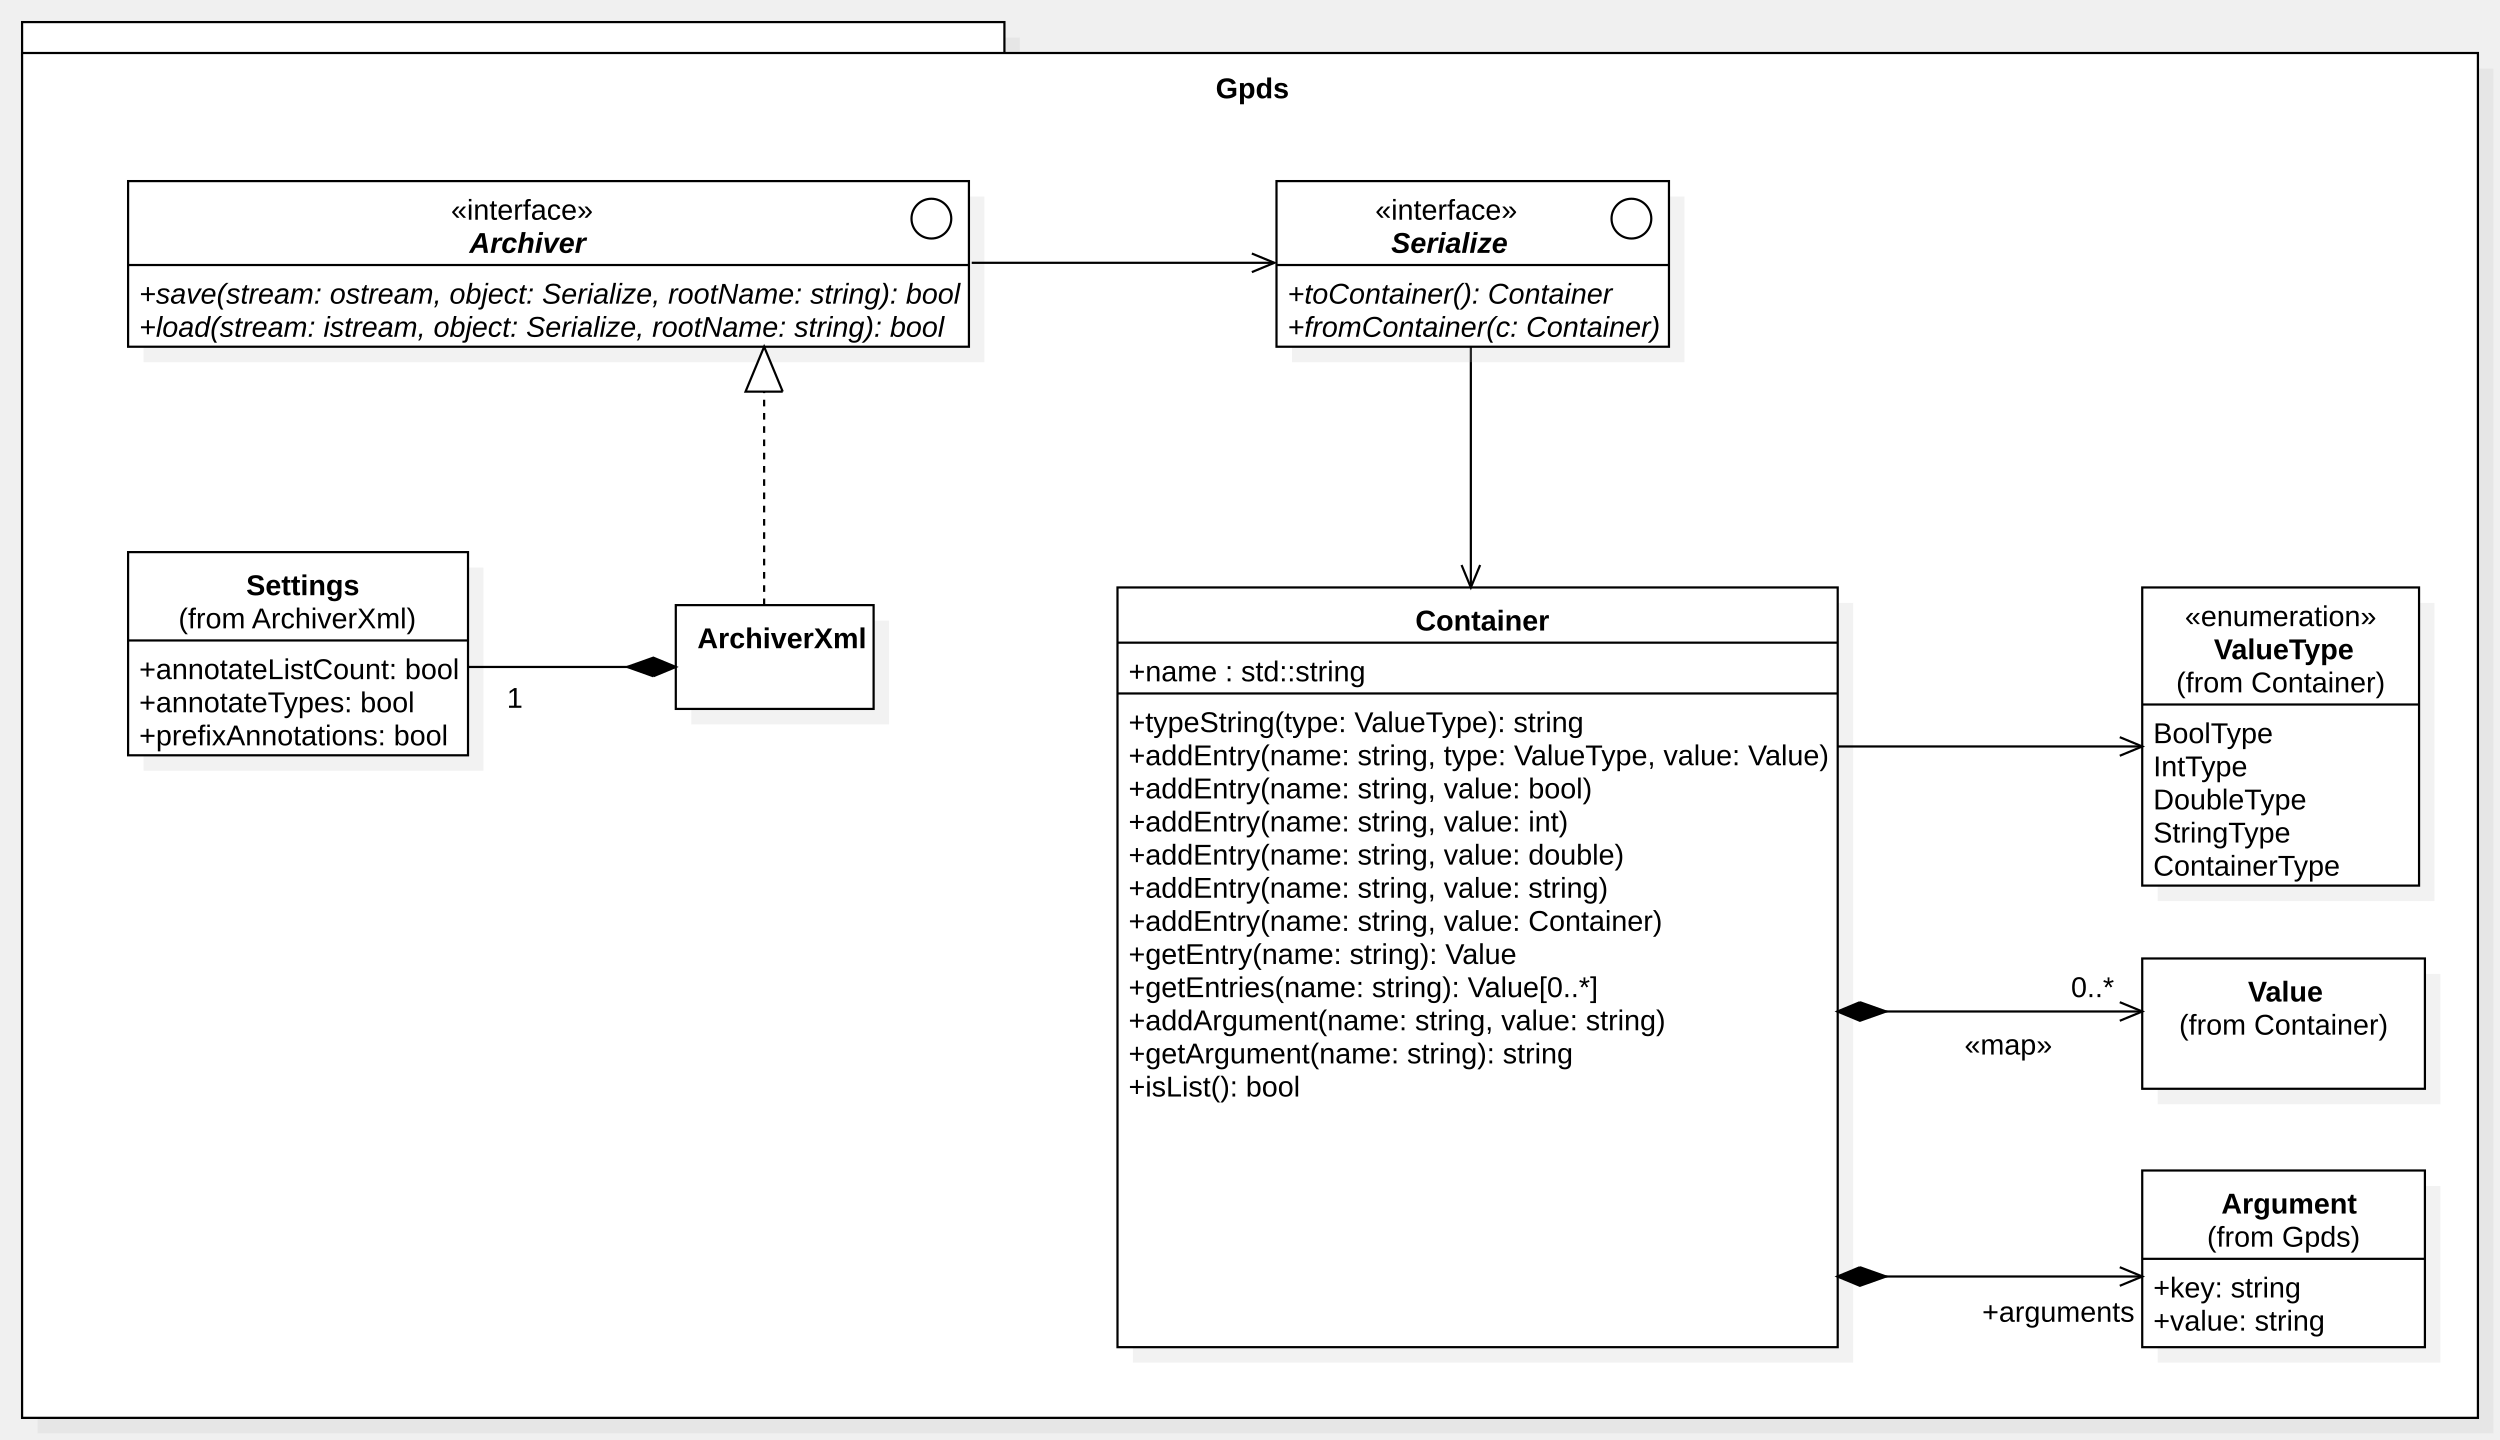
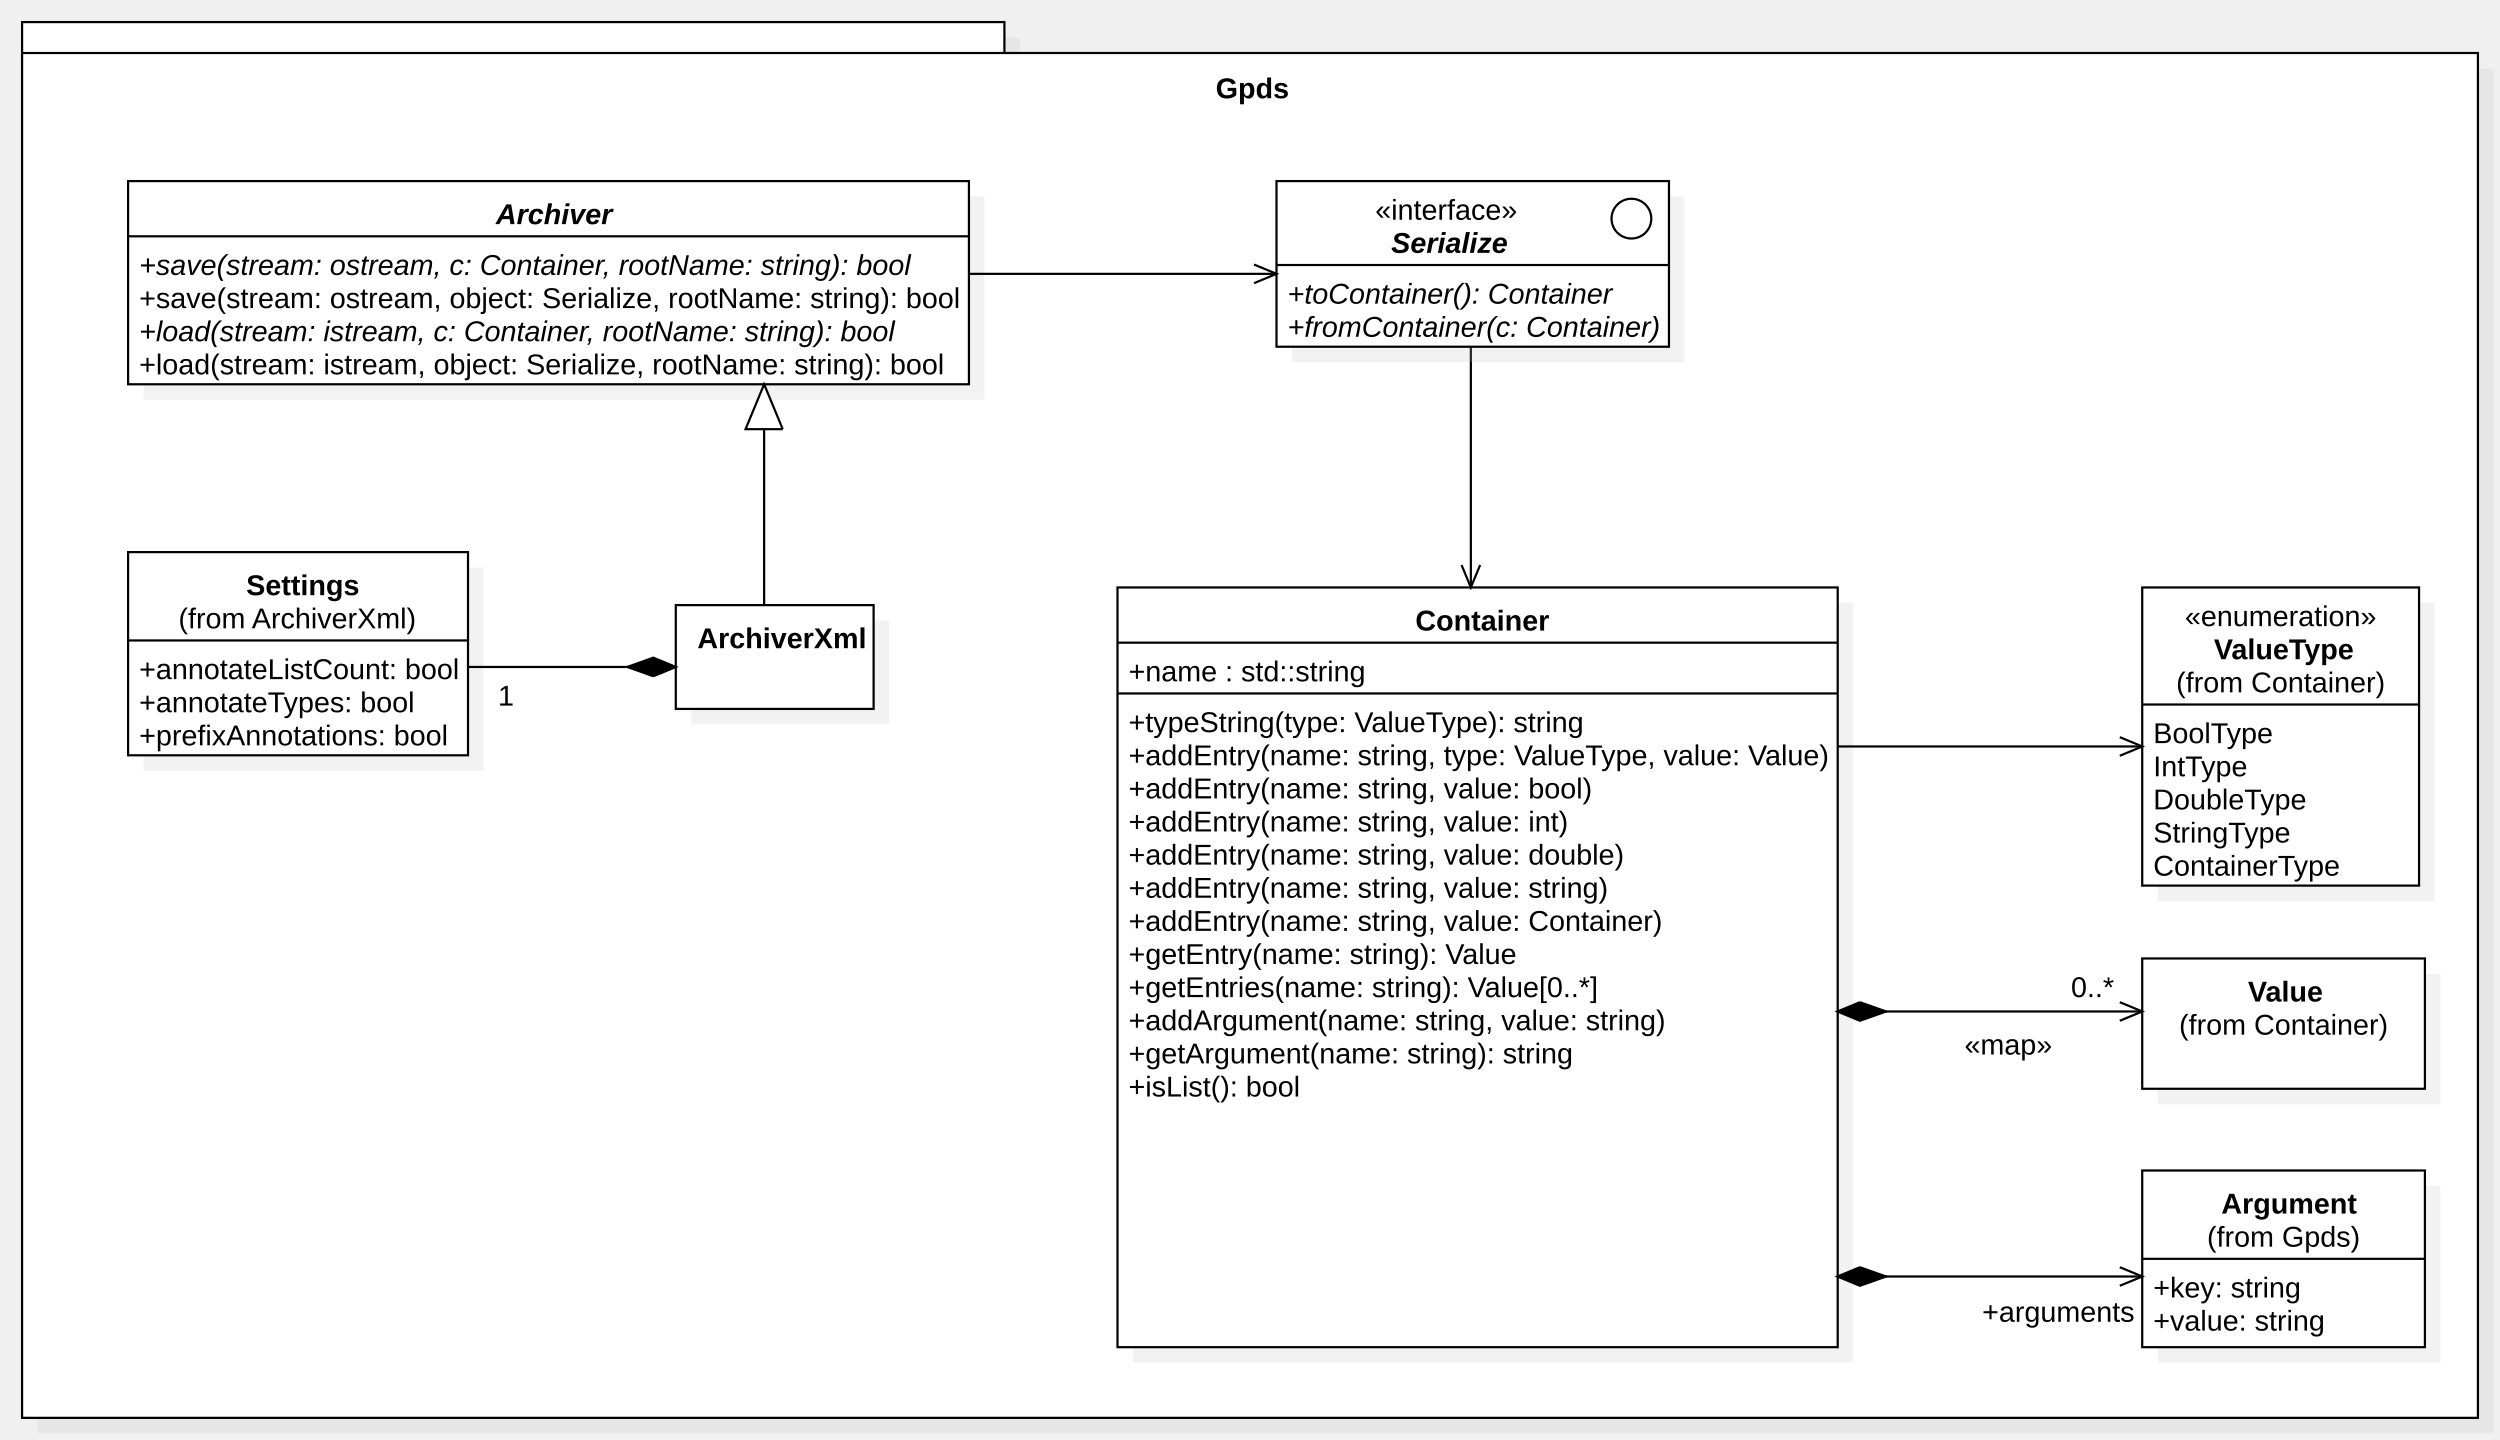
<svg xmlns="http://www.w3.org/2000/svg" version="1.1" width="1132" height="652">
  <defs />
  <g>
    <g transform="translate(-350,-182) scale(1,1)">
      <rect fill="#C0C0C0" stroke="none" x="367" y="199" width="444.8" height="15" opacity="0.2" />
    </g>
    <g transform="translate(-350,-182) scale(1,1)">
      <rect fill="#C0C0C0" stroke="none" x="367" y="213" width="1112" height="618" opacity="0.2" />
    </g>
    <g transform="translate(-350,-182) scale(1,1)">
      <rect fill="#ffffff" stroke="none" x="360" y="207" width="1112" height="617" />
    </g>
    <g transform="translate(-350,-182) scale(1,1)">
      <path fill="none" stroke="#000000" d="M 360 207 L 1472 207 L 1472 824 L 360 824 L 360 207 Z Z" stroke-miterlimit="10" />
    </g>
    <g transform="translate(-350,-182) scale(1,1)">
      <rect fill="#ffffff" stroke="none" x="360" y="192" width="444.8" height="15" />
    </g>
    <g transform="translate(-350,-182) scale(1,1)">
      <path fill="none" stroke="#000000" d="M 360 192 L 804.8 192 L 804.8 207 L 360 207 L 360 192 Z Z" stroke-miterlimit="10" />
    </g>
    <g transform="translate(-350,-182) scale(1,1)">
      <rect fill="#ffffff" stroke="none" x="360" y="206" width="1112" height="618" />
    </g>
    <g transform="translate(-350,-182) scale(1,1)">
      <path fill="none" stroke="#000000" d="M 360 206 L 1472 206 L 1472 824 L 360 824 L 360 206 Z Z" stroke-miterlimit="10" />
    </g>
    <g transform="translate(-350,-182) scale(1,1)">
      <g>
        <path fill="none" stroke="none" />
        <text fill="#000000" stroke="none" font-family="Arial" font-size="13px" font-style="normal" font-weight="bold" text-decoration="none" x="900.464" y="226.5">Gpds</text>
      </g>
    </g>
    <g transform="translate(-350,-182) scale(1,1)">
      <rect fill="#C0C0C0" stroke="none" x="863" y="455" width="326.11" height="344" opacity="0.2" />
    </g>
    <g transform="translate(-350,-182) scale(1,1)">
      <rect fill="#ffffff" stroke="none" x="856" y="448" width="326.11" height="344" />
    </g>
    <g transform="translate(-350,-182) scale(1,1)">
      <path fill="none" stroke="#000000" d="M 856 448 L 1182.11 448 L 1182.11 792 L 856 792 L 856 448 Z Z" stroke-miterlimit="10" />
    </g>
    <g transform="translate(-350,-182) scale(1,1)">
      <path fill="none" stroke="#000000" d="M 856 473 L 1182.11 473" stroke-miterlimit="10" />
    </g>
    <g transform="translate(-350,-182) scale(1,1)">
      <path fill="none" stroke="#000000" d="M 856 496 L 1182.11 496" stroke-miterlimit="10" />
    </g>
    <g transform="translate(-350,-182) scale(1,1)">
      <g>
        <path fill="none" stroke="none" />
        <text fill="#000000" stroke="none" font-family="Arial" font-size="13px" font-style="normal" font-weight="bold" text-decoration="none" x="990.871" y="467.5">Container</text>
      </g>
    </g>
    <g transform="translate(-350,-182) scale(1,1)">
      <g>
        <path fill="none" stroke="none" />
        <text fill="#000000" stroke="none" font-family="Arial" font-size="13px" font-style="normal" font-weight="normal" text-decoration="none" x="861" y="490.5">+name : std::string</text>
      </g>
    </g>
    <g transform="translate(-350,-182) scale(1,1)">
      <g>
        <path fill="none" stroke="none" />
        <text fill="#000000" stroke="none" font-family="Arial" font-size="13px" font-style="normal" font-weight="normal" text-decoration="none" x="861" y="513.5">+typeString(type: ValueType): string</text>
      </g>
    </g>
    <g transform="translate(-350,-182) scale(1,1)">
      <g>
        <path fill="none" stroke="none" />
        <text fill="#000000" stroke="none" font-family="Arial" font-size="13px" font-style="normal" font-weight="normal" text-decoration="none" x="861" y="528.5">+addEntry(name: string, type: ValueType, value: Value)</text>
      </g>
    </g>
    <g transform="translate(-350,-182) scale(1,1)">
      <g>
        <path fill="none" stroke="none" />
        <text fill="#000000" stroke="none" font-family="Arial" font-size="13px" font-style="normal" font-weight="normal" text-decoration="none" x="861" y="543.5">+addEntry(name: string, value: bool)</text>
      </g>
    </g>
    <g transform="translate(-350,-182) scale(1,1)">
      <g>
        <path fill="none" stroke="none" />
        <text fill="#000000" stroke="none" font-family="Arial" font-size="13px" font-style="normal" font-weight="normal" text-decoration="none" x="861" y="558.5">+addEntry(name: string, value: int)</text>
      </g>
    </g>
    <g transform="translate(-350,-182) scale(1,1)">
      <g>
        <path fill="none" stroke="none" />
        <text fill="#000000" stroke="none" font-family="Arial" font-size="13px" font-style="normal" font-weight="normal" text-decoration="none" x="861" y="573.5">+addEntry(name: string, value: double)</text>
      </g>
    </g>
    <g transform="translate(-350,-182) scale(1,1)">
      <g>
        <path fill="none" stroke="none" />
        <text fill="#000000" stroke="none" font-family="Arial" font-size="13px" font-style="normal" font-weight="normal" text-decoration="none" x="861" y="588.5">+addEntry(name: string, value: string)</text>
      </g>
    </g>
    <g transform="translate(-350,-182) scale(1,1)">
      <g>
        <path fill="none" stroke="none" />
        <text fill="#000000" stroke="none" font-family="Arial" font-size="13px" font-style="normal" font-weight="normal" text-decoration="none" x="861" y="603.5">+addEntry(name: string, value: Container)</text>
      </g>
    </g>
    <g transform="translate(-350,-182) scale(1,1)">
      <g>
        <path fill="none" stroke="none" />
        <text fill="#000000" stroke="none" font-family="Arial" font-size="13px" font-style="normal" font-weight="normal" text-decoration="none" x="861" y="618.5">+getEntry(name: string): Value</text>
      </g>
    </g>
    <g transform="translate(-350,-182) scale(1,1)">
      <g>
        <path fill="none" stroke="none" />
        <text fill="#000000" stroke="none" font-family="Arial" font-size="13px" font-style="normal" font-weight="normal" text-decoration="none" x="861" y="633.5">+getEntries(name: string): Value[0..*]</text>
      </g>
    </g>
    <g transform="translate(-350,-182) scale(1,1)">
      <g>
        <path fill="none" stroke="none" />
        <text fill="#000000" stroke="none" font-family="Arial" font-size="13px" font-style="normal" font-weight="normal" text-decoration="none" x="861" y="648.5">+addArgument(name: string, value: string)</text>
      </g>
    </g>
    <g transform="translate(-350,-182) scale(1,1)">
      <g>
        <path fill="none" stroke="none" />
        <text fill="#000000" stroke="none" font-family="Arial" font-size="13px" font-style="normal" font-weight="normal" text-decoration="none" x="861" y="663.5">+getArgument(name: string): string</text>
      </g>
    </g>
    <g transform="translate(-350,-182) scale(1,1)">
      <g>
        <path fill="none" stroke="none" />
        <text fill="#000000" stroke="none" font-family="Arial" font-size="13px" font-style="normal" font-weight="normal" text-decoration="none" x="861" y="678.5">+isList(): bool</text>
      </g>
    </g>
    <g transform="translate(-350,-182) scale(1,1)">
      <rect fill="#C0C0C0" stroke="none" x="1327" y="455" width="125.346" height="135" opacity="0.2" />
    </g>
    <g transform="translate(-350,-182) scale(1,1)">
      <rect fill="#ffffff" stroke="none" x="1320" y="448" width="125.346" height="135" />
    </g>
    <g transform="translate(-350,-182) scale(1,1)">
      <path fill="none" stroke="#000000" d="M 1320 448 L 1445.346 448 L 1445.346 583 L 1320 583 L 1320 448 Z Z" stroke-miterlimit="10" />
    </g>
    <g transform="translate(-350,-182) scale(1,1)">
      <path fill="none" stroke="#000000" d="M 1320 501 L 1445.346 501" stroke-miterlimit="10" />
    </g>
    <g transform="translate(-350,-182) scale(1,1)">
      <g>
        <path fill="none" stroke="none" />
        <text fill="#000000" stroke="none" font-family="Arial" font-size="13px" font-style="normal" font-weight="normal" text-decoration="none" x="1339.309" y="465.5">«enumeration»</text>
      </g>
    </g>
    <g transform="translate(-350,-182) scale(1,1)">
      <g>
        <path fill="none" stroke="none" />
        <text fill="#000000" stroke="none" font-family="Arial" font-size="13px" font-style="normal" font-weight="bold" text-decoration="none" x="1352.439" y="480.5">ValueType</text>
      </g>
    </g>
    <g transform="translate(-350,-182) scale(1,1)">
      <g>
        <path fill="none" stroke="none" />
        <text fill="#000000" stroke="none" font-family="Arial" font-size="13px" font-style="normal" font-weight="normal" text-decoration="none" x="1335.354" y="495.5">(from Container)</text>
      </g>
    </g>
    <g transform="translate(-350,-182) scale(1,1)">
      <g>
        <path fill="none" stroke="none" />
        <text fill="#000000" stroke="none" font-family="Arial" font-size="13px" font-style="normal" font-weight="normal" text-decoration="none" x="1325" y="518.5">BoolType</text>
      </g>
    </g>
    <g transform="translate(-350,-182) scale(1,1)">
      <g>
        <path fill="none" stroke="none" />
        <text fill="#000000" stroke="none" font-family="Arial" font-size="13px" font-style="normal" font-weight="normal" text-decoration="none" x="1325" y="533.5">IntType</text>
      </g>
    </g>
    <g transform="translate(-350,-182) scale(1,1)">
      <g>
        <path fill="none" stroke="none" />
        <text fill="#000000" stroke="none" font-family="Arial" font-size="13px" font-style="normal" font-weight="normal" text-decoration="none" x="1325" y="548.5">DoubleType</text>
      </g>
    </g>
    <g transform="translate(-350,-182) scale(1,1)">
      <g>
        <path fill="none" stroke="none" />
        <text fill="#000000" stroke="none" font-family="Arial" font-size="13px" font-style="normal" font-weight="normal" text-decoration="none" x="1325" y="563.5">StringType</text>
      </g>
    </g>
    <g transform="translate(-350,-182) scale(1,1)">
      <g>
        <path fill="none" stroke="none" />
        <text fill="#000000" stroke="none" font-family="Arial" font-size="13px" font-style="normal" font-weight="normal" text-decoration="none" x="1325" y="578.5">ContainerType</text>
      </g>
    </g>
    <g transform="translate(-350,-182) scale(1,1)">
-       <rect fill="#C0C0C0" stroke="none" x="415" y="271" width="380.731" height="75" opacity="0.2" />
-     </g>
-     <g transform="translate(-350,-182) scale(1,1)">
-       <rect fill="#ffffff" stroke="none" x="408" y="264" width="380.731" height="75" />
-     </g>
-     <g transform="translate(-350,-182) scale(1,1)">
-       <path fill="none" stroke="#000000" d="M 408 264 L 788.731 264 L 788.731 339 L 408 339 L 408 264 Z Z" stroke-miterlimit="10" />
-     </g>
-     <g transform="translate(-350,-182) scale(1,1)">
-       <path fill="#ffffff" stroke="none" d="M 762.731 281 C 762.731 276.029 766.761 272 771.731 272 C 776.702 272 780.731 276.029 780.731 281 C 780.731 285.971 776.702 290 771.731 290 C 766.761 290 762.731 285.971 762.731 281 Z" />
-     </g>
-     <g transform="translate(-350,-182) scale(1,1)">
-       <path fill="none" stroke="#000000" d="M 762.731 281 C 762.731 276.029 766.761 272 771.731 272 C 776.702 272 780.731 276.029 780.731 281 C 780.731 285.971 776.702 290 771.731 290 C 766.761 290 762.731 285.971 762.731 281 Z" stroke-miterlimit="10" />
-     </g>
-     <g transform="translate(-350,-182) scale(1,1)">
-       <path fill="none" stroke="#000000" d="M 408 302 L 788.731 302" stroke-miterlimit="10" />
-     </g>
-     <g transform="translate(-350,-182) scale(1,1)">
-       <g>
-         <path fill="none" stroke="none" />
-         <text fill="#000000" stroke="none" font-family="Arial" font-size="13px" font-style="normal" font-weight="normal" text-decoration="none" x="554.205" y="281.5">«interface»</text>
-       </g>
-     </g>
-     <g transform="translate(-350,-182) scale(1,1)">
-       <g>
-         <path fill="none" stroke="none" />
-         <text fill="#000000" stroke="none" font-family="Arial" font-size="13px" font-style="italic" font-weight="bold" text-decoration="none" x="562.527" y="296.5">Archiver</text>
-       </g>
-     </g>
-     <g transform="translate(-350,-182) scale(1,1)">
-       <g>
-         <path fill="none" stroke="none" />
-         <text fill="#000000" stroke="none" font-family="Arial" font-size="13px" font-style="italic" font-weight="normal" text-decoration="none" x="413" y="319.5">+save(stream: ostream, object: Serialize, rootName: string): bool</text>
-       </g>
-     </g>
-     <g transform="translate(-350,-182) scale(1,1)">
-       <g>
-         <path fill="none" stroke="none" />
-         <text fill="#000000" stroke="none" font-family="Arial" font-size="13px" font-style="italic" font-weight="normal" text-decoration="none" x="413" y="334.5">+load(stream: istream, object: Serialize, rootName: string): bool</text>
-       </g>
-     </g>
-     <g transform="translate(-350,-182) scale(1,1)">
      <rect fill="#C0C0C0" stroke="none" x="663" y="463" width="89.571" height="47" opacity="0.2" />
    </g>
    <g transform="translate(-350,-182) scale(1,1)">
      <rect fill="#ffffff" stroke="none" x="656" y="456" width="89.571" height="47" />
    </g>
    <g transform="translate(-350,-182) scale(1,1)">
      <path fill="none" stroke="#000000" d="M 656 456 L 745.571 456 L 745.571 503 L 656 503 L 656 456 Z Z" stroke-miterlimit="10" />
    </g>
    <g transform="translate(-350,-182) scale(1,1)">
      <g>
        <path fill="none" stroke="none" />
        <text fill="#000000" stroke="none" font-family="Arial" font-size="13px" font-style="normal" font-weight="bold" text-decoration="none" x="665.753" y="475.5">ArchiverXml</text>
      </g>
    </g>
    <g transform="translate(-350,-182) scale(1,1)">
-       <path fill="none" stroke="#000000" d="M 696 456 L 696 339" stroke-miterlimit="10" stroke-dasharray="3" />
-     </g>
-     <g transform="translate(-350,-182) scale(1,1)">
-       <path fill="#FFFFFF" stroke="none" d="M 704.419 359.325 L 696 339 L 687.581 359.325" />
-     </g>
-     <g transform="translate(-350,-182) scale(1,1)">
-       <path fill="none" stroke="#000000" d="M 704.419 359.325 L 696 339 L 687.581 359.325 L 704.419 359.325" stroke-miterlimit="10" />
-     </g>
-     <g transform="translate(-350,-182) scale(1,1)">
      <rect fill="#C0C0C0" stroke="none" x="415" y="439" width="153.917" height="92" opacity="0.2" />
    </g>
    <g transform="translate(-350,-182) scale(1,1)">
      <rect fill="#ffffff" stroke="none" x="408" y="432" width="153.917" height="92" />
    </g>
    <g transform="translate(-350,-182) scale(1,1)">
      <path fill="none" stroke="#000000" d="M 408 432 L 561.917 432 L 561.917 524 L 408 524 L 408 432 Z Z" stroke-miterlimit="10" />
    </g>
    <g transform="translate(-350,-182) scale(1,1)">
      <path fill="none" stroke="#000000" d="M 408 472 L 561.917 472" stroke-miterlimit="10" />
    </g>
    <g transform="translate(-350,-182) scale(1,1)">
      <g>
        <path fill="none" stroke="none" />
        <text fill="#000000" stroke="none" font-family="Arial" font-size="13px" font-style="normal" font-weight="bold" text-decoration="none" x="461.472" y="451.5">Settings</text>
      </g>
    </g>
    <g transform="translate(-350,-182) scale(1,1)">
      <g>
        <path fill="none" stroke="none" />
        <text fill="#000000" stroke="none" font-family="Arial" font-size="13px" font-style="normal" font-weight="normal" text-decoration="none" x="430.791" y="466.5">(from ArchiverXml)</text>
      </g>
    </g>
    <g transform="translate(-350,-182) scale(1,1)">
      <g>
        <path fill="none" stroke="none" />
        <text fill="#000000" stroke="none" font-family="Arial" font-size="13px" font-style="normal" font-weight="normal" text-decoration="none" x="413" y="489.5">+annotateListCount: bool</text>
      </g>
    </g>
    <g transform="translate(-350,-182) scale(1,1)">
      <g>
        <path fill="none" stroke="none" />
        <text fill="#000000" stroke="none" font-family="Arial" font-size="13px" font-style="normal" font-weight="normal" text-decoration="none" x="413" y="504.5">+annotateTypes: bool</text>
      </g>
    </g>
    <g transform="translate(-350,-182) scale(1,1)">
      <g>
        <path fill="none" stroke="none" />
        <text fill="#000000" stroke="none" font-family="Arial" font-size="13px" font-style="normal" font-weight="normal" text-decoration="none" x="413" y="519.5">+prefixAnnotations: bool</text>
      </g>
    </g>
    <g transform="translate(-350,-182) scale(1,1)">
      <path fill="none" stroke="#000000" d="M 562 484 L 656 484" stroke-miterlimit="10" />
    </g>
    <g transform="translate(-350,-182) scale(1,1)">
      <path fill="#000000" stroke="none" d="M 645.837 488.21 L 656 484 L 645.837 479.79 L 634 484" />
    </g>
    <g transform="translate(-350,-182) scale(1,1)">
      <path fill="none" stroke="#000000" d="M 645.837 488.21 L 656 484 L 645.837 479.79 L 634 484 L 645.837 488.21" stroke-miterlimit="10" />
    </g>
    <g transform="translate(-350,-182) scale(1,1)">
      <g>
        <path fill="none" stroke="none" />
-         <text fill="#000000" stroke="none" font-family="Arial" font-size="13px" font-style="normal" font-weight="normal" text-decoration="none" x="579.5" y="502.5">1</text>
-       </g>
-     </g>
-     <g transform="translate(-350,-182) scale(1,1)">
-       <path fill="none" stroke="#000000" d="M 790 301 L 927 301" stroke-miterlimit="10" />
-     </g>
-     <g transform="translate(-350,-182) scale(1,1)">
-       <path fill="none" stroke="#000000" d="M 916.837 305.21 L 927 301 L 916.837 296.79" stroke-miterlimit="10" />
+         <text fill="#000000" stroke="none" font-family="Arial" font-size="13px" font-style="normal" font-weight="normal" text-decoration="none" x="575.5" y="501.5">1</text>
+       </g>
    </g>
    <g transform="translate(-350,-182) scale(1,1)">
      <path fill="none" stroke="#000000" d="M 1182 520 L 1320 520" stroke-miterlimit="10" />
    </g>
    <g transform="translate(-350,-182) scale(1,1)">
      <path fill="none" stroke="#000000" d="M 1309.837 524.21 L 1320 520 L 1309.837 515.79" stroke-miterlimit="10" />
    </g>
    <g transform="translate(-350,-182) scale(1,1)">
      <path fill="none" stroke="#000000" d="M 1016 339 L 1016 448" stroke-miterlimit="10" />
    </g>
    <g transform="translate(-350,-182) scale(1,1)">
      <path fill="none" stroke="#000000" d="M 1011.79 437.837 L 1016 448 L 1020.21 437.837" stroke-miterlimit="10" />
    </g>
    <g transform="translate(-350,-182) scale(1,1)">
      <rect fill="#C0C0C0" stroke="none" x="1327" y="623" width="128" height="59" opacity="0.2" />
    </g>
    <g transform="translate(-350,-182) scale(1,1)">
      <rect fill="#ffffff" stroke="none" x="1320" y="616" width="128" height="59" />
    </g>
    <g transform="translate(-350,-182) scale(1,1)">
      <path fill="none" stroke="#000000" d="M 1320 616 L 1448 616 L 1448 675 L 1320 675 L 1320 616 Z Z" stroke-miterlimit="10" />
    </g>
    <g transform="translate(-350,-182) scale(1,1)">
      <g>
        <path fill="none" stroke="none" />
        <text fill="#000000" stroke="none" font-family="Arial" font-size="13px" font-style="normal" font-weight="bold" text-decoration="none" x="1367.858" y="635.5">Value</text>
      </g>
    </g>
    <g transform="translate(-350,-182) scale(1,1)">
      <g>
        <path fill="none" stroke="none" />
        <text fill="#000000" stroke="none" font-family="Arial" font-size="13px" font-style="normal" font-weight="normal" text-decoration="none" x="1336.681" y="650.5">(from Container)</text>
      </g>
    </g>
    <g transform="translate(-350,-182) scale(1,1)">
      <path fill="none" stroke="#000000" d="M 1320 640 L 1182 640" stroke-miterlimit="10" />
    </g>
    <g transform="translate(-350,-182) scale(1,1)">
      <path fill="#000000" stroke="none" d="M 1192.163 635.79 L 1182 640 L 1192.163 644.21 L 1204 640" />
    </g>
    <g transform="translate(-350,-182) scale(1,1)">
      <path fill="none" stroke="#000000" d="M 1192.163 635.79 L 1182 640 L 1192.163 644.21 L 1204 640 L 1192.163 635.79" stroke-miterlimit="10" />
    </g>
    <g transform="translate(-350,-182) scale(1,1)">
      <path fill="none" stroke="#000000" d="M 1309.837 644.21 L 1320 640 L 1309.837 635.79" stroke-miterlimit="10" />
    </g>
    <g transform="translate(-350,-182) scale(1,1)">
      <g>
        <path fill="none" stroke="none" />
        <text fill="#000000" stroke="none" font-family="Arial" font-size="13px" font-style="normal" font-weight="normal" text-decoration="none" x="1239.5" y="659.5">«map»</text>
      </g>
    </g>
    <g transform="translate(-350,-182) scale(1,1)">
      <g>
        <path fill="none" stroke="none" />
        <text fill="#000000" stroke="none" font-family="Arial" font-size="13px" font-style="normal" font-weight="normal" text-decoration="none" x="1287.744" y="633.5">0..*</text>
      </g>
    </g>
    <g transform="translate(-350,-182) scale(1,1)">
      <rect fill="#C0C0C0" stroke="none" x="1327" y="719" width="128" height="80" opacity="0.2" />
    </g>
    <g transform="translate(-350,-182) scale(1,1)">
      <rect fill="#ffffff" stroke="none" x="1320" y="712" width="128" height="80" />
    </g>
    <g transform="translate(-350,-182) scale(1,1)">
      <path fill="none" stroke="#000000" d="M 1320 712 L 1448 712 L 1448 792 L 1320 792 L 1320 712 Z Z" stroke-miterlimit="10" />
    </g>
    <g transform="translate(-350,-182) scale(1,1)">
      <path fill="none" stroke="#000000" d="M 1320 752 L 1448 752" stroke-miterlimit="10" />
    </g>
    <g transform="translate(-350,-182) scale(1,1)">
      <g>
        <path fill="none" stroke="none" />
        <text fill="#000000" stroke="none" font-family="Arial" font-size="13px" font-style="normal" font-weight="bold" text-decoration="none" x="1355.82" y="731.5">Argument</text>
      </g>
    </g>
    <g transform="translate(-350,-182) scale(1,1)">
      <g>
        <path fill="none" stroke="none" />
        <text fill="#000000" stroke="none" font-family="Arial" font-size="13px" font-style="normal" font-weight="normal" text-decoration="none" x="1349.329" y="746.5">(from Gpds)</text>
      </g>
    </g>
    <g transform="translate(-350,-182) scale(1,1)">
      <g>
        <path fill="none" stroke="none" />
        <text fill="#000000" stroke="none" font-family="Arial" font-size="13px" font-style="normal" font-weight="normal" text-decoration="none" x="1325" y="769.5">+key: string</text>
      </g>
    </g>
    <g transform="translate(-350,-182) scale(1,1)">
      <g>
        <path fill="none" stroke="none" />
        <text fill="#000000" stroke="none" font-family="Arial" font-size="13px" font-style="normal" font-weight="normal" text-decoration="none" x="1325" y="784.5">+value: string</text>
      </g>
    </g>
    <g transform="translate(-350,-182) scale(1,1)">
      <path fill="none" stroke="#000000" d="M 1320 760 L 1182 760" stroke-miterlimit="10" />
    </g>
    <g transform="translate(-350,-182) scale(1,1)">
      <path fill="#000000" stroke="none" d="M 1192.163 755.79 L 1182 760 L 1192.163 764.21 L 1204 760" />
    </g>
    <g transform="translate(-350,-182) scale(1,1)">
      <path fill="none" stroke="#000000" d="M 1192.163 755.79 L 1182 760 L 1192.163 764.21 L 1204 760 L 1192.163 755.79" stroke-miterlimit="10" />
    </g>
    <g transform="translate(-350,-182) scale(1,1)">
      <path fill="none" stroke="#000000" d="M 1309.837 764.21 L 1320 760 L 1309.837 755.79" stroke-miterlimit="10" />
    </g>
    <g transform="translate(-350,-182) scale(1,1)">
      <g>
        <path fill="none" stroke="none" />
        <text fill="#000000" stroke="none" font-family="Arial" font-size="13px" font-style="normal" font-weight="normal" text-decoration="none" x="1247.5" y="780.5">+arguments</text>
      </g>
    </g>
    <g transform="translate(-350,-182) scale(1,1)">
      <rect fill="#C0C0C0" stroke="none" x="935" y="271" width="177.708" height="75" opacity="0.2" />
    </g>
    <g transform="translate(-350,-182) scale(1,1)">
      <rect fill="#ffffff" stroke="none" x="928" y="264" width="177.708" height="75" />
    </g>
    <g transform="translate(-350,-182) scale(1,1)">
      <path fill="none" stroke="#000000" d="M 928 264 L 1105.708 264 L 1105.708 339 L 928 339 L 928 264 Z Z" stroke-miterlimit="10" />
    </g>
    <g transform="translate(-350,-182) scale(1,1)">
      <path fill="#ffffff" stroke="none" d="M 1079.708 281 C 1079.708 276.029 1083.737 272 1088.708 272 C 1093.679 272 1097.708 276.029 1097.708 281 C 1097.708 285.971 1093.679 290 1088.708 290 C 1083.737 290 1079.708 285.971 1079.708 281 Z" />
    </g>
    <g transform="translate(-350,-182) scale(1,1)">
      <path fill="none" stroke="#000000" d="M 1079.708 281 C 1079.708 276.029 1083.737 272 1088.708 272 C 1093.679 272 1097.708 276.029 1097.708 281 C 1097.708 285.971 1093.679 290 1088.708 290 C 1083.737 290 1079.708 285.971 1079.708 281 Z" stroke-miterlimit="10" />
    </g>
    <g transform="translate(-350,-182) scale(1,1)">
      <path fill="none" stroke="#000000" d="M 928 302 L 1105.708 302" stroke-miterlimit="10" />
    </g>
    <g transform="translate(-350,-182) scale(1,1)">
      <g>
        <path fill="none" stroke="none" />
        <text fill="#000000" stroke="none" font-family="Arial" font-size="13px" font-style="normal" font-weight="normal" text-decoration="none" x="972.694" y="281.5">«interface»</text>
      </g>
    </g>
    <g transform="translate(-350,-182) scale(1,1)">
      <g>
        <path fill="none" stroke="none" />
        <text fill="#000000" stroke="none" font-family="Arial" font-size="13px" font-style="italic" font-weight="bold" text-decoration="none" x="979.927" y="296.5">Serialize</text>
      </g>
    </g>
    <g transform="translate(-350,-182) scale(1,1)">
      <g>
        <path fill="none" stroke="none" />
        <text fill="#000000" stroke="none" font-family="Arial" font-size="13px" font-style="italic" font-weight="normal" text-decoration="none" x="933" y="319.5">+toContainer(): Container</text>
      </g>
    </g>
    <g transform="translate(-350,-182) scale(1,1)">
      <g>
        <path fill="none" stroke="none" />
        <text fill="#000000" stroke="none" font-family="Arial" font-size="13px" font-style="italic" font-weight="normal" text-decoration="none" x="933" y="334.5">+fromContainer(c: Container)</text>
      </g>
+     </g>
+     <g transform="translate(-350,-182) scale(1,1)">
+       <rect fill="#C0C0C0" stroke="none" x="415" y="271" width="380.731" height="92" opacity="0.2" />
+     </g>
+     <g transform="translate(-350,-182) scale(1,1)">
+       <rect fill="#ffffff" stroke="none" x="408" y="264" width="380.731" height="92" />
+     </g>
+     <g transform="translate(-350,-182) scale(1,1)">
+       <path fill="none" stroke="#000000" d="M 408 264 L 788.731 264 L 788.731 356 L 408 356 L 408 264 Z Z" stroke-miterlimit="10" />
+     </g>
+     <g transform="translate(-350,-182) scale(1,1)">
+       <path fill="none" stroke="#000000" d="M 408 289 L 788.731 289" stroke-miterlimit="10" />
+     </g>
+     <g transform="translate(-350,-182) scale(1,1)">
+       <g>
+         <path fill="none" stroke="none" />
+         <text fill="#000000" stroke="none" font-family="Arial" font-size="13px" font-style="italic" font-weight="bold" text-decoration="none" x="574.527" y="283.5">Archiver</text>
+       </g>
+     </g>
+     <g transform="translate(-350,-182) scale(1,1)">
+       <g>
+         <path fill="none" stroke="none" />
+         <text fill="#000000" stroke="none" font-family="Arial" font-size="13px" font-style="italic" font-weight="normal" text-decoration="none" x="413" y="306.5">+save(stream: ostream, c: Container, rootName: string): bool</text>
+       </g>
+     </g>
+     <g transform="translate(-350,-182) scale(1,1)">
+       <g>
+         <path fill="none" stroke="none" />
+         <text fill="#000000" stroke="none" font-family="Arial" font-size="13px" font-style="normal" font-weight="normal" text-decoration="none" x="413" y="321.5">+save(stream: ostream, object: Serialize, rootName: string): bool</text>
+       </g>
+     </g>
+     <g transform="translate(-350,-182) scale(1,1)">
+       <g>
+         <path fill="none" stroke="none" />
+         <text fill="#000000" stroke="none" font-family="Arial" font-size="13px" font-style="italic" font-weight="normal" text-decoration="none" x="413" y="336.5">+load(stream: istream, c: Container, rootName: string): bool</text>
+       </g>
+     </g>
+     <g transform="translate(-350,-182) scale(1,1)">
+       <g>
+         <path fill="none" stroke="none" />
+         <text fill="#000000" stroke="none" font-family="Arial" font-size="13px" font-style="normal" font-weight="normal" text-decoration="none" x="413" y="351.5">+load(stream: istream, object: Serialize, rootName: string): bool</text>
+       </g>
+     </g>
+     <g transform="translate(-350,-182) scale(1,1)">
+       <path fill="none" stroke="#000000" d="M 696 456 L 696 356" stroke-miterlimit="10" />
+     </g>
+     <g transform="translate(-350,-182) scale(1,1)">
+       <path fill="#FFFFFF" stroke="none" d="M 704.419 376.325 L 696 356 L 687.581 376.325" />
+     </g>
+     <g transform="translate(-350,-182) scale(1,1)">
+       <path fill="none" stroke="#000000" d="M 704.419 376.325 L 696 356 L 687.581 376.325 L 704.419 376.325" stroke-miterlimit="10" />
+     </g>
+     <g transform="translate(-350,-182) scale(1,1)">
+       <path fill="none" stroke="#000000" d="M 789 306 L 928 306" stroke-miterlimit="10" />
+     </g>
+     <g transform="translate(-350,-182) scale(1,1)">
+       <path fill="none" stroke="#000000" d="M 917.837 310.21 L 928 306 L 917.837 301.79" stroke-miterlimit="10" />
    </g>
  </g>
</svg>
